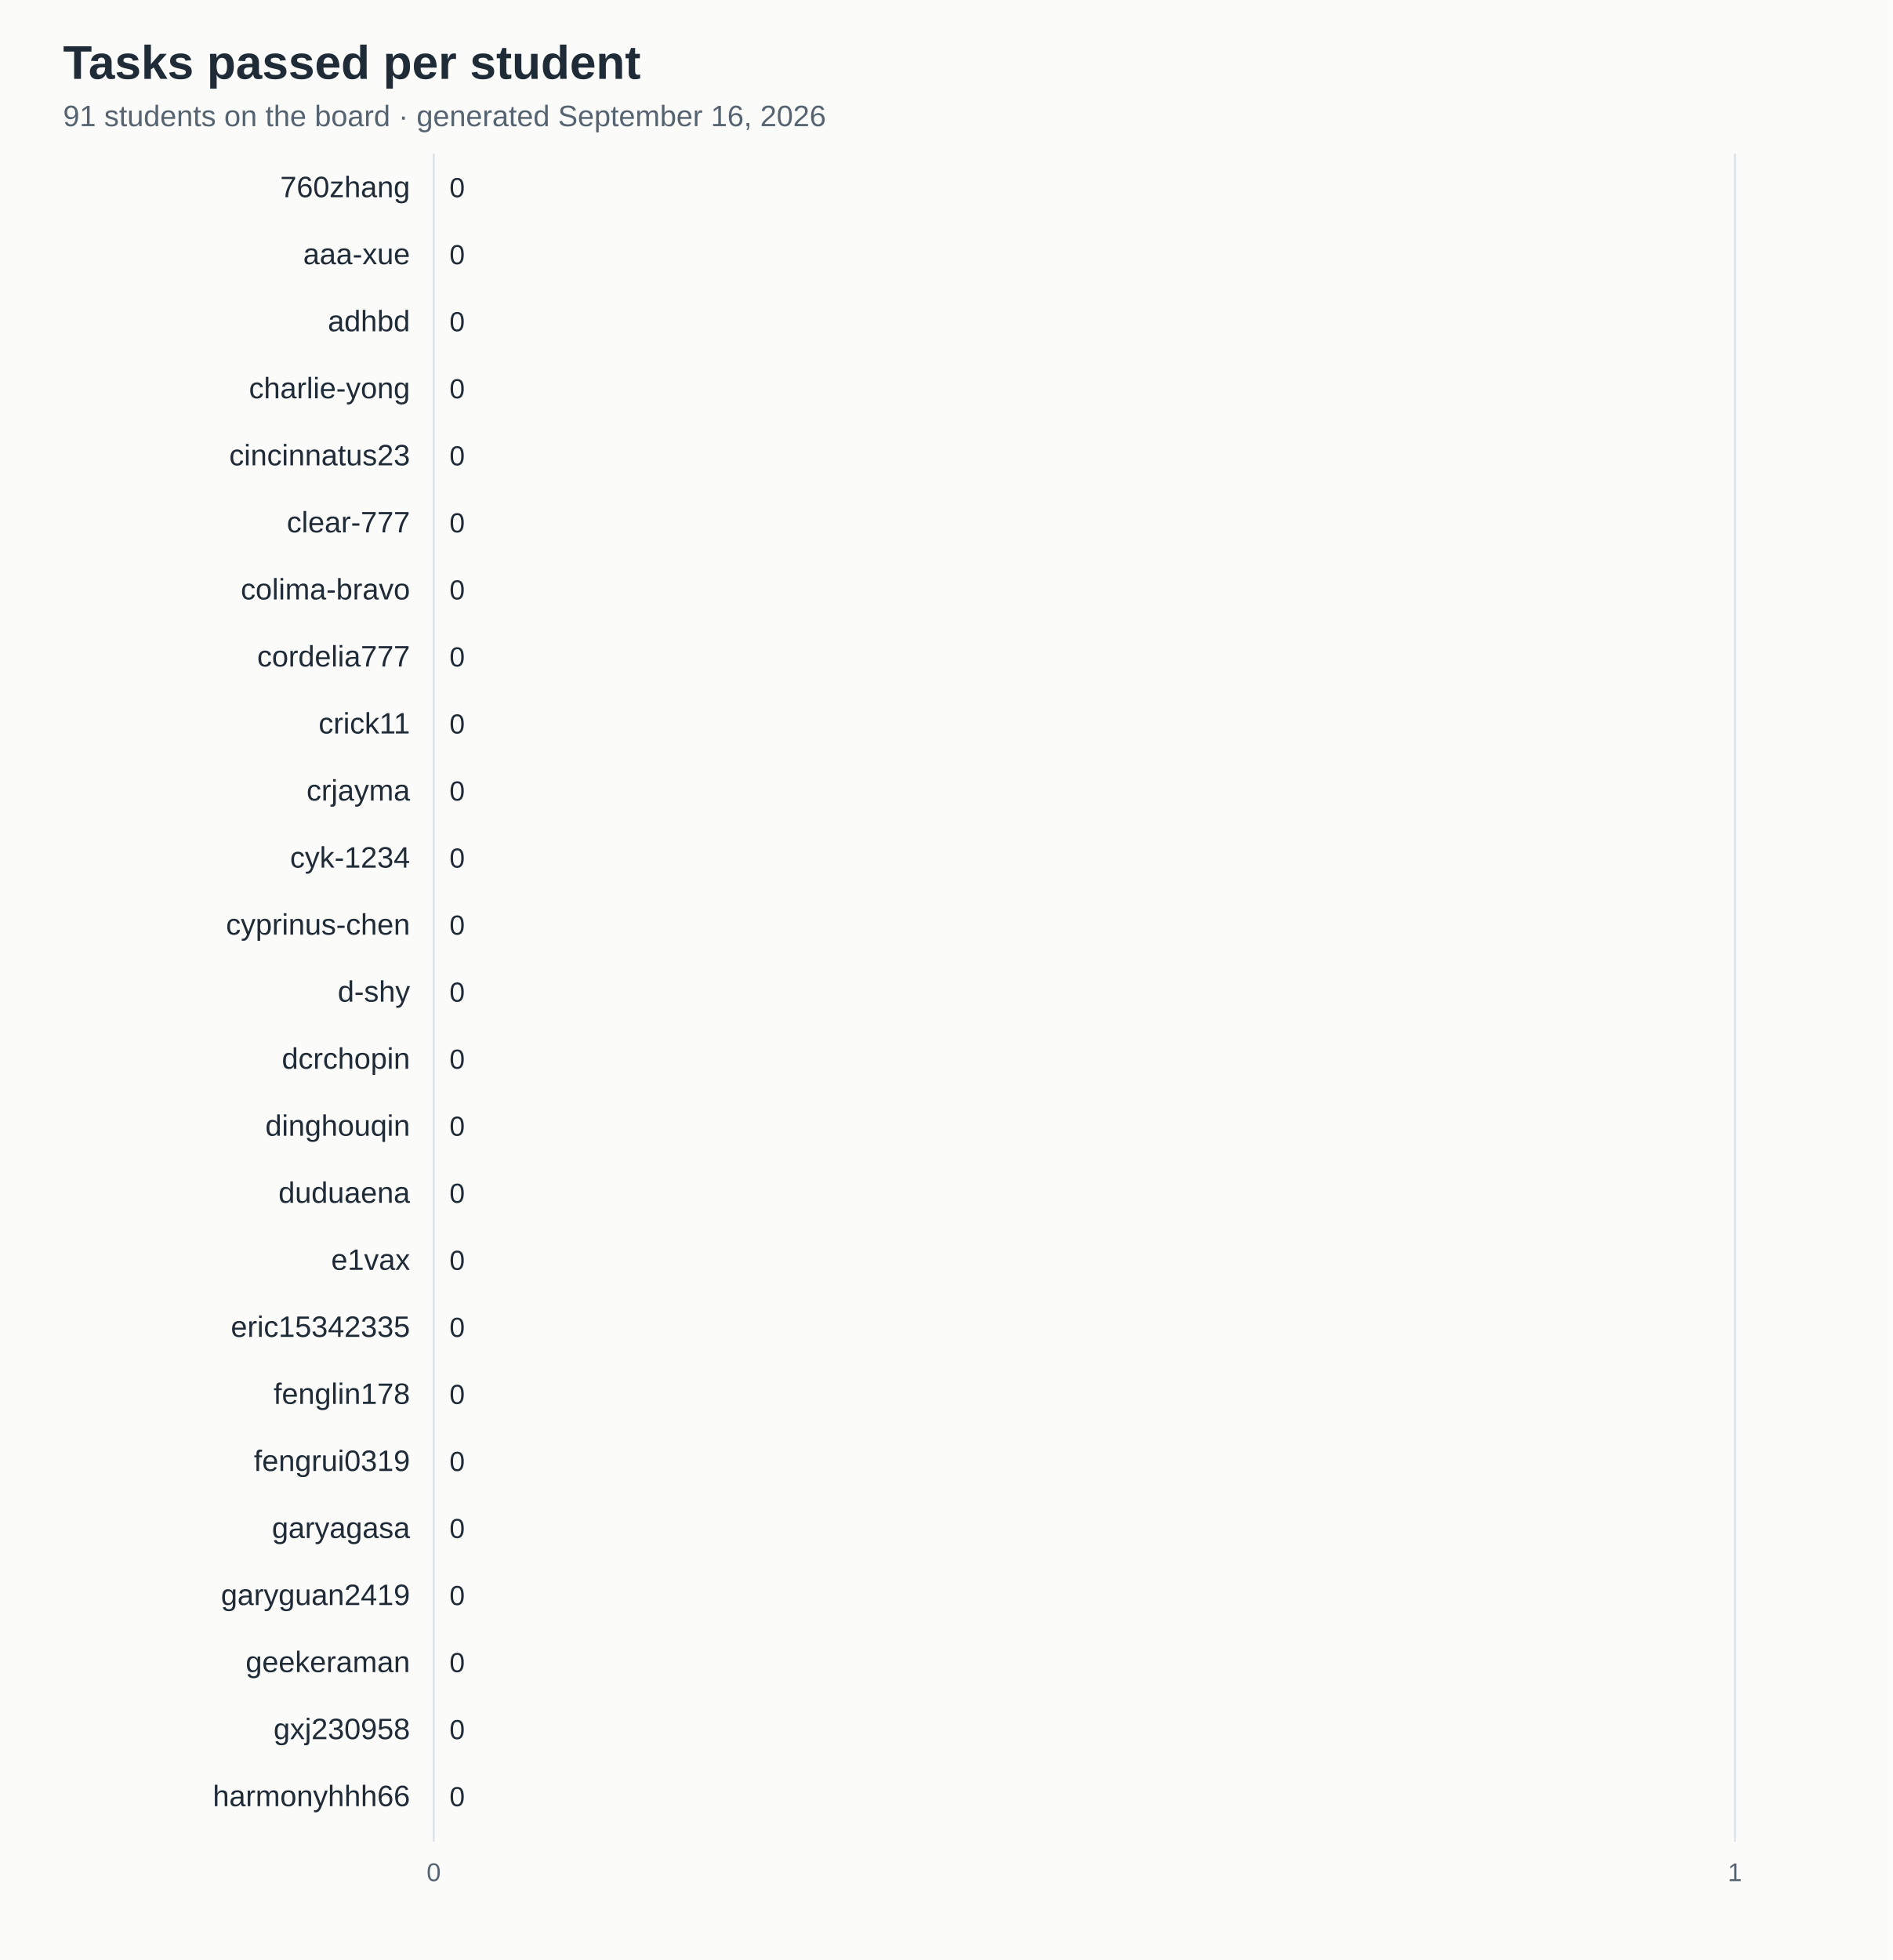
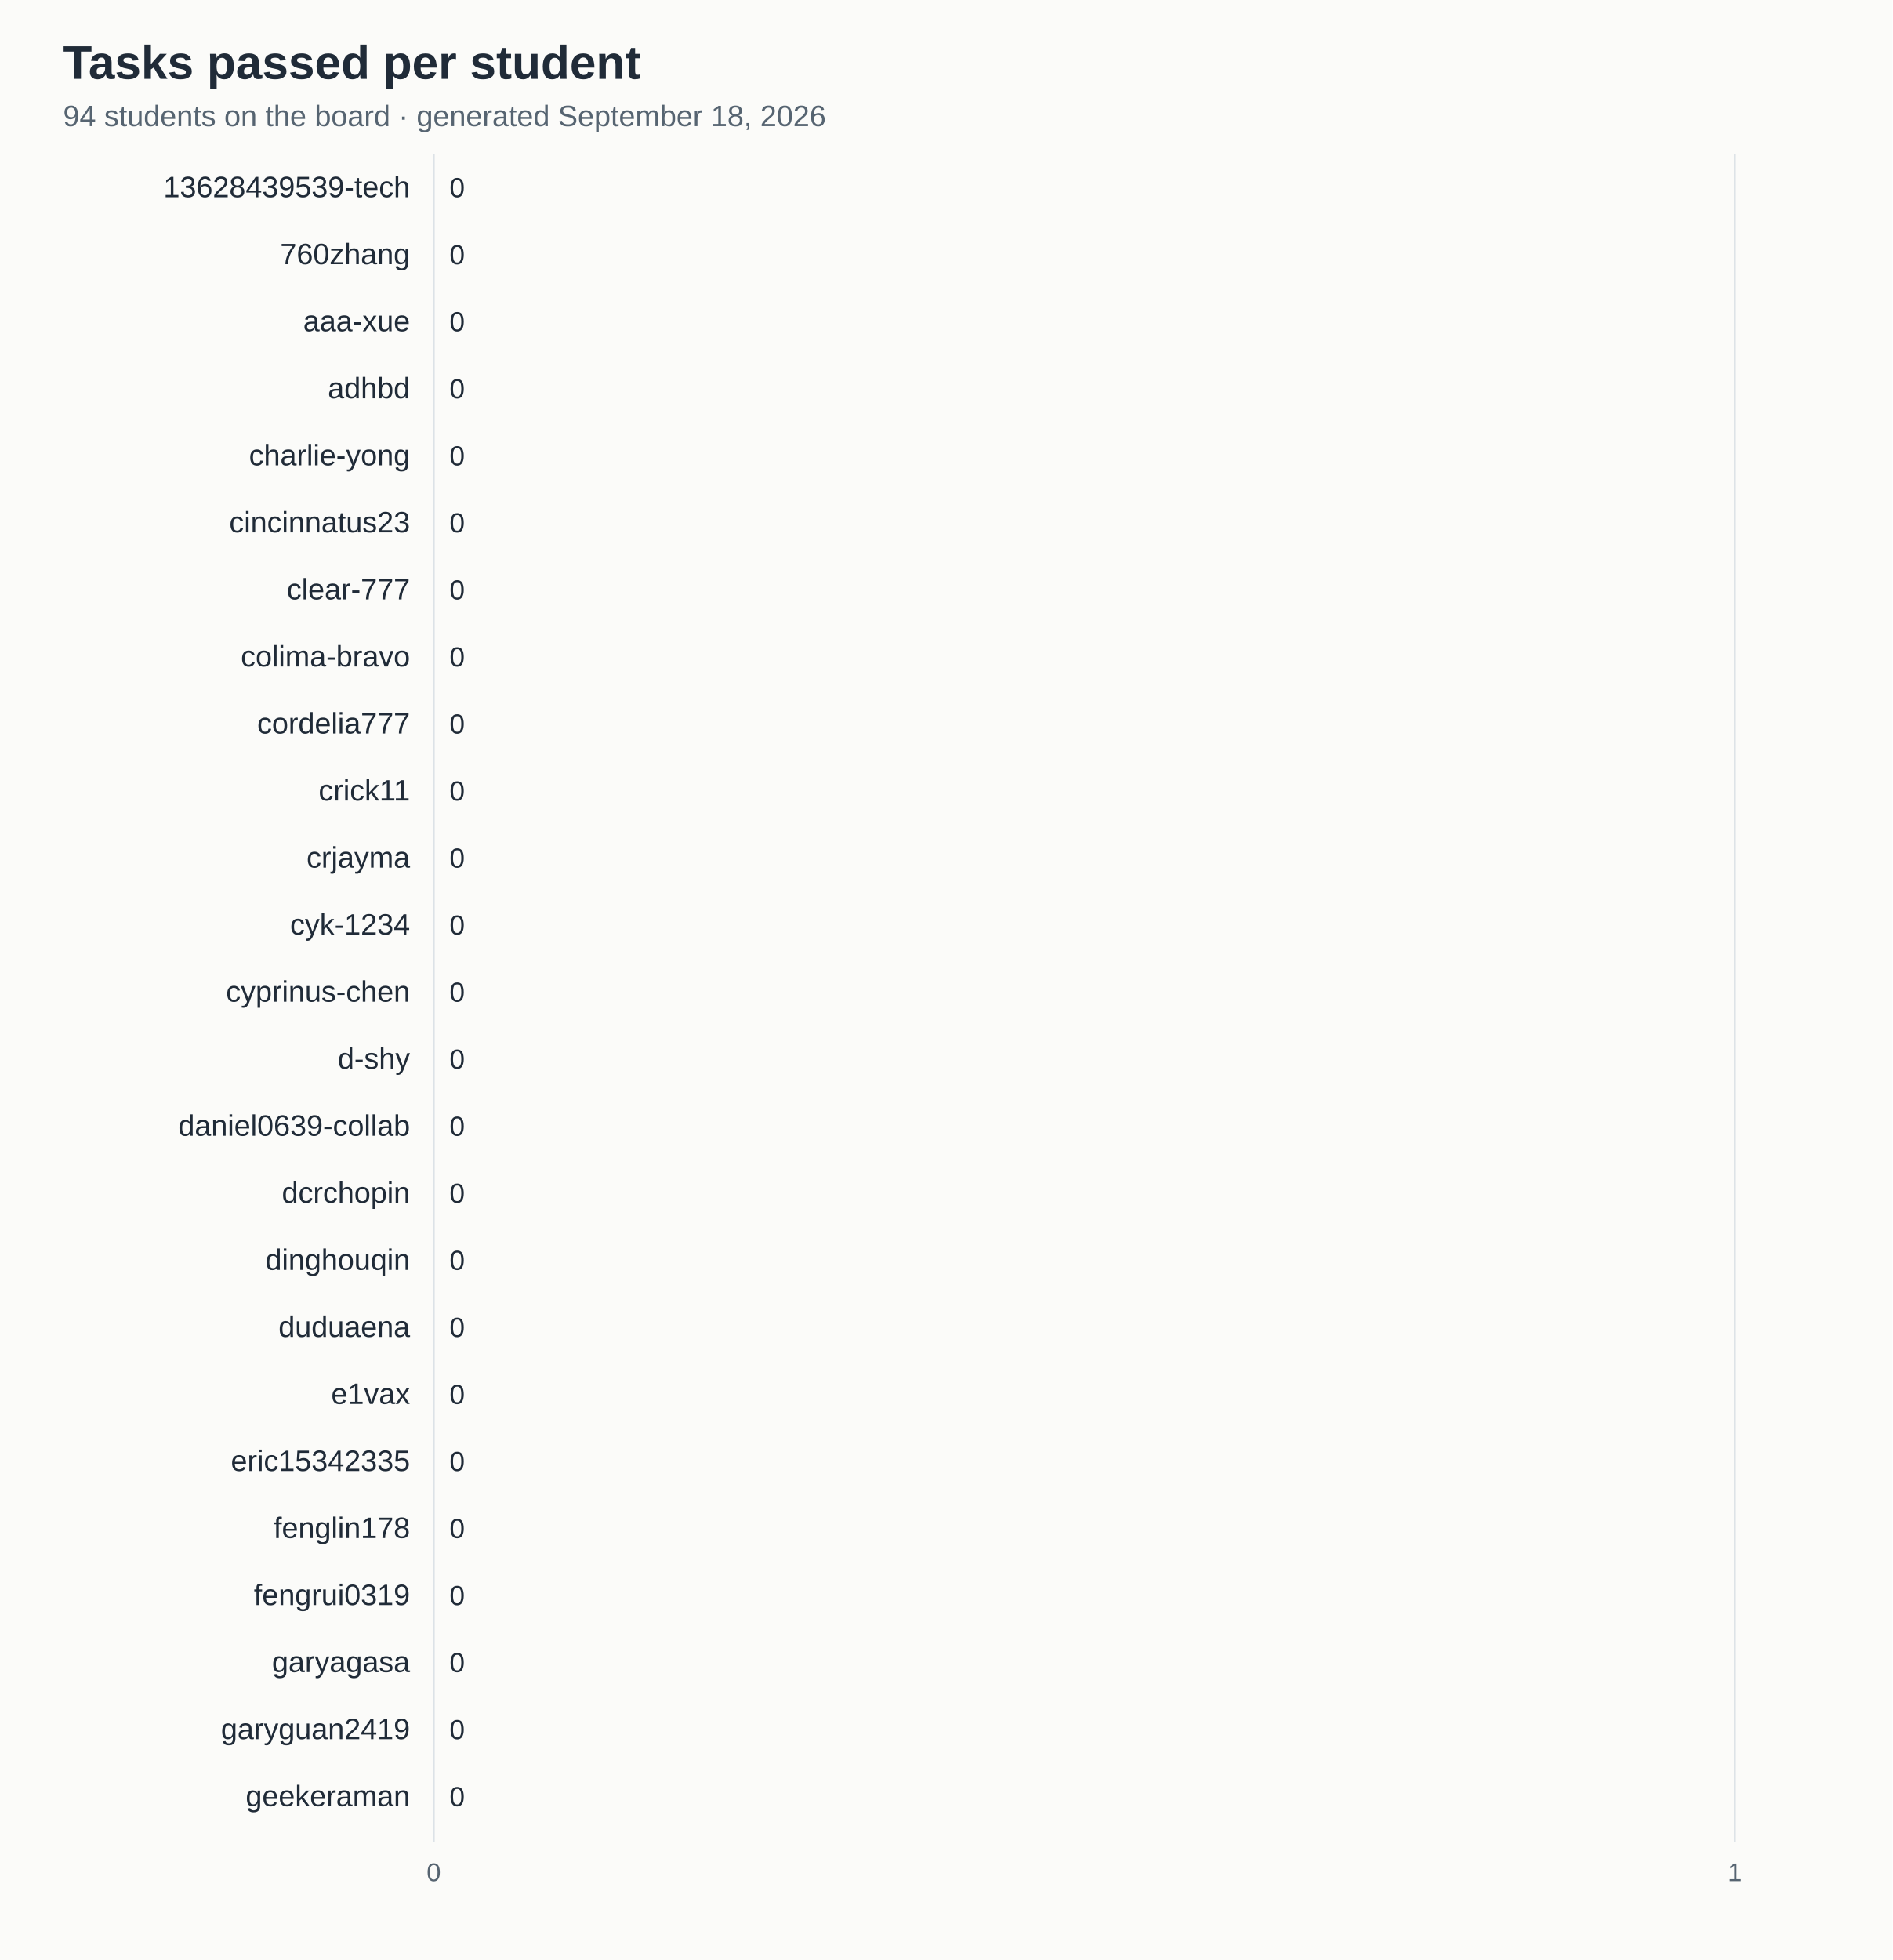
<svg xmlns="http://www.w3.org/2000/svg" width="960" height="994" viewBox="0 0 960 994" role="img" aria-labelledby="t" font-family="Arial, Helvetica Neue, PingFang SC, sans-serif">
  <rect width="960" height="994" fill="#fbfbf9" />
  <text x="32" y="40" font-size="24" font-weight="700" fill="#202b38">Tasks passed per student</text>
-   <text x="32" y="64" font-size="15" fill="#566471">91 students on the board · generated September 16, 2026</text>
+   <text x="32" y="64" font-size="15" fill="#566471">94 students on the board · generated September 18, 2026</text>
  <line x1="220.0" y1="78" x2="220.0" y2="934" stroke="#dce2e7" />
  <text x="220.0" y="954" font-size="13" fill="#566471" text-anchor="middle">0</text>
  <line x1="880.0" y1="78" x2="880.0" y2="934" stroke="#dce2e7" />
  <text x="880.0" y="954" font-size="13" fill="#566471" text-anchor="middle">1</text>
-   <text x="208" y="100.0" font-size="15" fill="#202b38" text-anchor="end">760zhang</text>
+   <text x="208" y="100.0" font-size="15" fill="#202b38" text-anchor="end">13628439539-tech</text>
  <text x="228.0" y="100.0" font-size="14" fill="#202b38">0</text>
-   <text x="208" y="134.0" font-size="15" fill="#202b38" text-anchor="end">aaa-xue</text>
+   <text x="208" y="134.0" font-size="15" fill="#202b38" text-anchor="end">760zhang</text>
  <text x="228.0" y="134.0" font-size="14" fill="#202b38">0</text>
-   <text x="208" y="168.0" font-size="15" fill="#202b38" text-anchor="end">adhbd</text>
+   <text x="208" y="168.0" font-size="15" fill="#202b38" text-anchor="end">aaa-xue</text>
  <text x="228.0" y="168.0" font-size="14" fill="#202b38">0</text>
-   <text x="208" y="202.0" font-size="15" fill="#202b38" text-anchor="end">charlie-yong</text>
+   <text x="208" y="202.0" font-size="15" fill="#202b38" text-anchor="end">adhbd</text>
  <text x="228.0" y="202.0" font-size="14" fill="#202b38">0</text>
-   <text x="208" y="236.0" font-size="15" fill="#202b38" text-anchor="end">cincinnatus23</text>
+   <text x="208" y="236.0" font-size="15" fill="#202b38" text-anchor="end">charlie-yong</text>
  <text x="228.0" y="236.0" font-size="14" fill="#202b38">0</text>
-   <text x="208" y="270.0" font-size="15" fill="#202b38" text-anchor="end">clear-777</text>
+   <text x="208" y="270.0" font-size="15" fill="#202b38" text-anchor="end">cincinnatus23</text>
  <text x="228.0" y="270.0" font-size="14" fill="#202b38">0</text>
-   <text x="208" y="304.0" font-size="15" fill="#202b38" text-anchor="end">colima-bravo</text>
+   <text x="208" y="304.0" font-size="15" fill="#202b38" text-anchor="end">clear-777</text>
  <text x="228.0" y="304.0" font-size="14" fill="#202b38">0</text>
-   <text x="208" y="338.0" font-size="15" fill="#202b38" text-anchor="end">cordelia777</text>
+   <text x="208" y="338.0" font-size="15" fill="#202b38" text-anchor="end">colima-bravo</text>
  <text x="228.0" y="338.0" font-size="14" fill="#202b38">0</text>
-   <text x="208" y="372.0" font-size="15" fill="#202b38" text-anchor="end">crick11</text>
+   <text x="208" y="372.0" font-size="15" fill="#202b38" text-anchor="end">cordelia777</text>
  <text x="228.0" y="372.0" font-size="14" fill="#202b38">0</text>
-   <text x="208" y="406.0" font-size="15" fill="#202b38" text-anchor="end">crjayma</text>
+   <text x="208" y="406.0" font-size="15" fill="#202b38" text-anchor="end">crick11</text>
  <text x="228.0" y="406.0" font-size="14" fill="#202b38">0</text>
-   <text x="208" y="440.0" font-size="15" fill="#202b38" text-anchor="end">cyk-1234</text>
+   <text x="208" y="440.0" font-size="15" fill="#202b38" text-anchor="end">crjayma</text>
  <text x="228.0" y="440.0" font-size="14" fill="#202b38">0</text>
-   <text x="208" y="474.0" font-size="15" fill="#202b38" text-anchor="end">cyprinus-chen</text>
+   <text x="208" y="474.0" font-size="15" fill="#202b38" text-anchor="end">cyk-1234</text>
  <text x="228.0" y="474.0" font-size="14" fill="#202b38">0</text>
-   <text x="208" y="508.0" font-size="15" fill="#202b38" text-anchor="end">d-shy</text>
+   <text x="208" y="508.0" font-size="15" fill="#202b38" text-anchor="end">cyprinus-chen</text>
  <text x="228.0" y="508.0" font-size="14" fill="#202b38">0</text>
-   <text x="208" y="542.0" font-size="15" fill="#202b38" text-anchor="end">dcrchopin</text>
+   <text x="208" y="542.0" font-size="15" fill="#202b38" text-anchor="end">d-shy</text>
  <text x="228.0" y="542.0" font-size="14" fill="#202b38">0</text>
-   <text x="208" y="576.0" font-size="15" fill="#202b38" text-anchor="end">dinghouqin</text>
+   <text x="208" y="576.0" font-size="15" fill="#202b38" text-anchor="end">daniel0639-collab</text>
  <text x="228.0" y="576.0" font-size="14" fill="#202b38">0</text>
-   <text x="208" y="610.0" font-size="15" fill="#202b38" text-anchor="end">duduaena</text>
+   <text x="208" y="610.0" font-size="15" fill="#202b38" text-anchor="end">dcrchopin</text>
  <text x="228.0" y="610.0" font-size="14" fill="#202b38">0</text>
-   <text x="208" y="644.0" font-size="15" fill="#202b38" text-anchor="end">e1vax</text>
+   <text x="208" y="644.0" font-size="15" fill="#202b38" text-anchor="end">dinghouqin</text>
  <text x="228.0" y="644.0" font-size="14" fill="#202b38">0</text>
-   <text x="208" y="678.0" font-size="15" fill="#202b38" text-anchor="end">eric15342335</text>
+   <text x="208" y="678.0" font-size="15" fill="#202b38" text-anchor="end">duduaena</text>
  <text x="228.0" y="678.0" font-size="14" fill="#202b38">0</text>
-   <text x="208" y="712.0" font-size="15" fill="#202b38" text-anchor="end">fenglin178</text>
+   <text x="208" y="712.0" font-size="15" fill="#202b38" text-anchor="end">e1vax</text>
  <text x="228.0" y="712.0" font-size="14" fill="#202b38">0</text>
-   <text x="208" y="746.0" font-size="15" fill="#202b38" text-anchor="end">fengrui0319</text>
+   <text x="208" y="746.0" font-size="15" fill="#202b38" text-anchor="end">eric15342335</text>
  <text x="228.0" y="746.0" font-size="14" fill="#202b38">0</text>
-   <text x="208" y="780.0" font-size="15" fill="#202b38" text-anchor="end">garyagasa</text>
+   <text x="208" y="780.0" font-size="15" fill="#202b38" text-anchor="end">fenglin178</text>
  <text x="228.0" y="780.0" font-size="14" fill="#202b38">0</text>
-   <text x="208" y="814.0" font-size="15" fill="#202b38" text-anchor="end">garyguan2419</text>
+   <text x="208" y="814.0" font-size="15" fill="#202b38" text-anchor="end">fengrui0319</text>
  <text x="228.0" y="814.0" font-size="14" fill="#202b38">0</text>
-   <text x="208" y="848.0" font-size="15" fill="#202b38" text-anchor="end">geekeraman</text>
+   <text x="208" y="848.0" font-size="15" fill="#202b38" text-anchor="end">garyagasa</text>
  <text x="228.0" y="848.0" font-size="14" fill="#202b38">0</text>
-   <text x="208" y="882.0" font-size="15" fill="#202b38" text-anchor="end">gxj230958</text>
+   <text x="208" y="882.0" font-size="15" fill="#202b38" text-anchor="end">garyguan2419</text>
  <text x="228.0" y="882.0" font-size="14" fill="#202b38">0</text>
-   <text x="208" y="916.0" font-size="15" fill="#202b38" text-anchor="end">harmonyhhh66</text>
+   <text x="208" y="916.0" font-size="15" fill="#202b38" text-anchor="end">geekeraman</text>
  <text x="228.0" y="916.0" font-size="14" fill="#202b38">0</text>
</svg>
